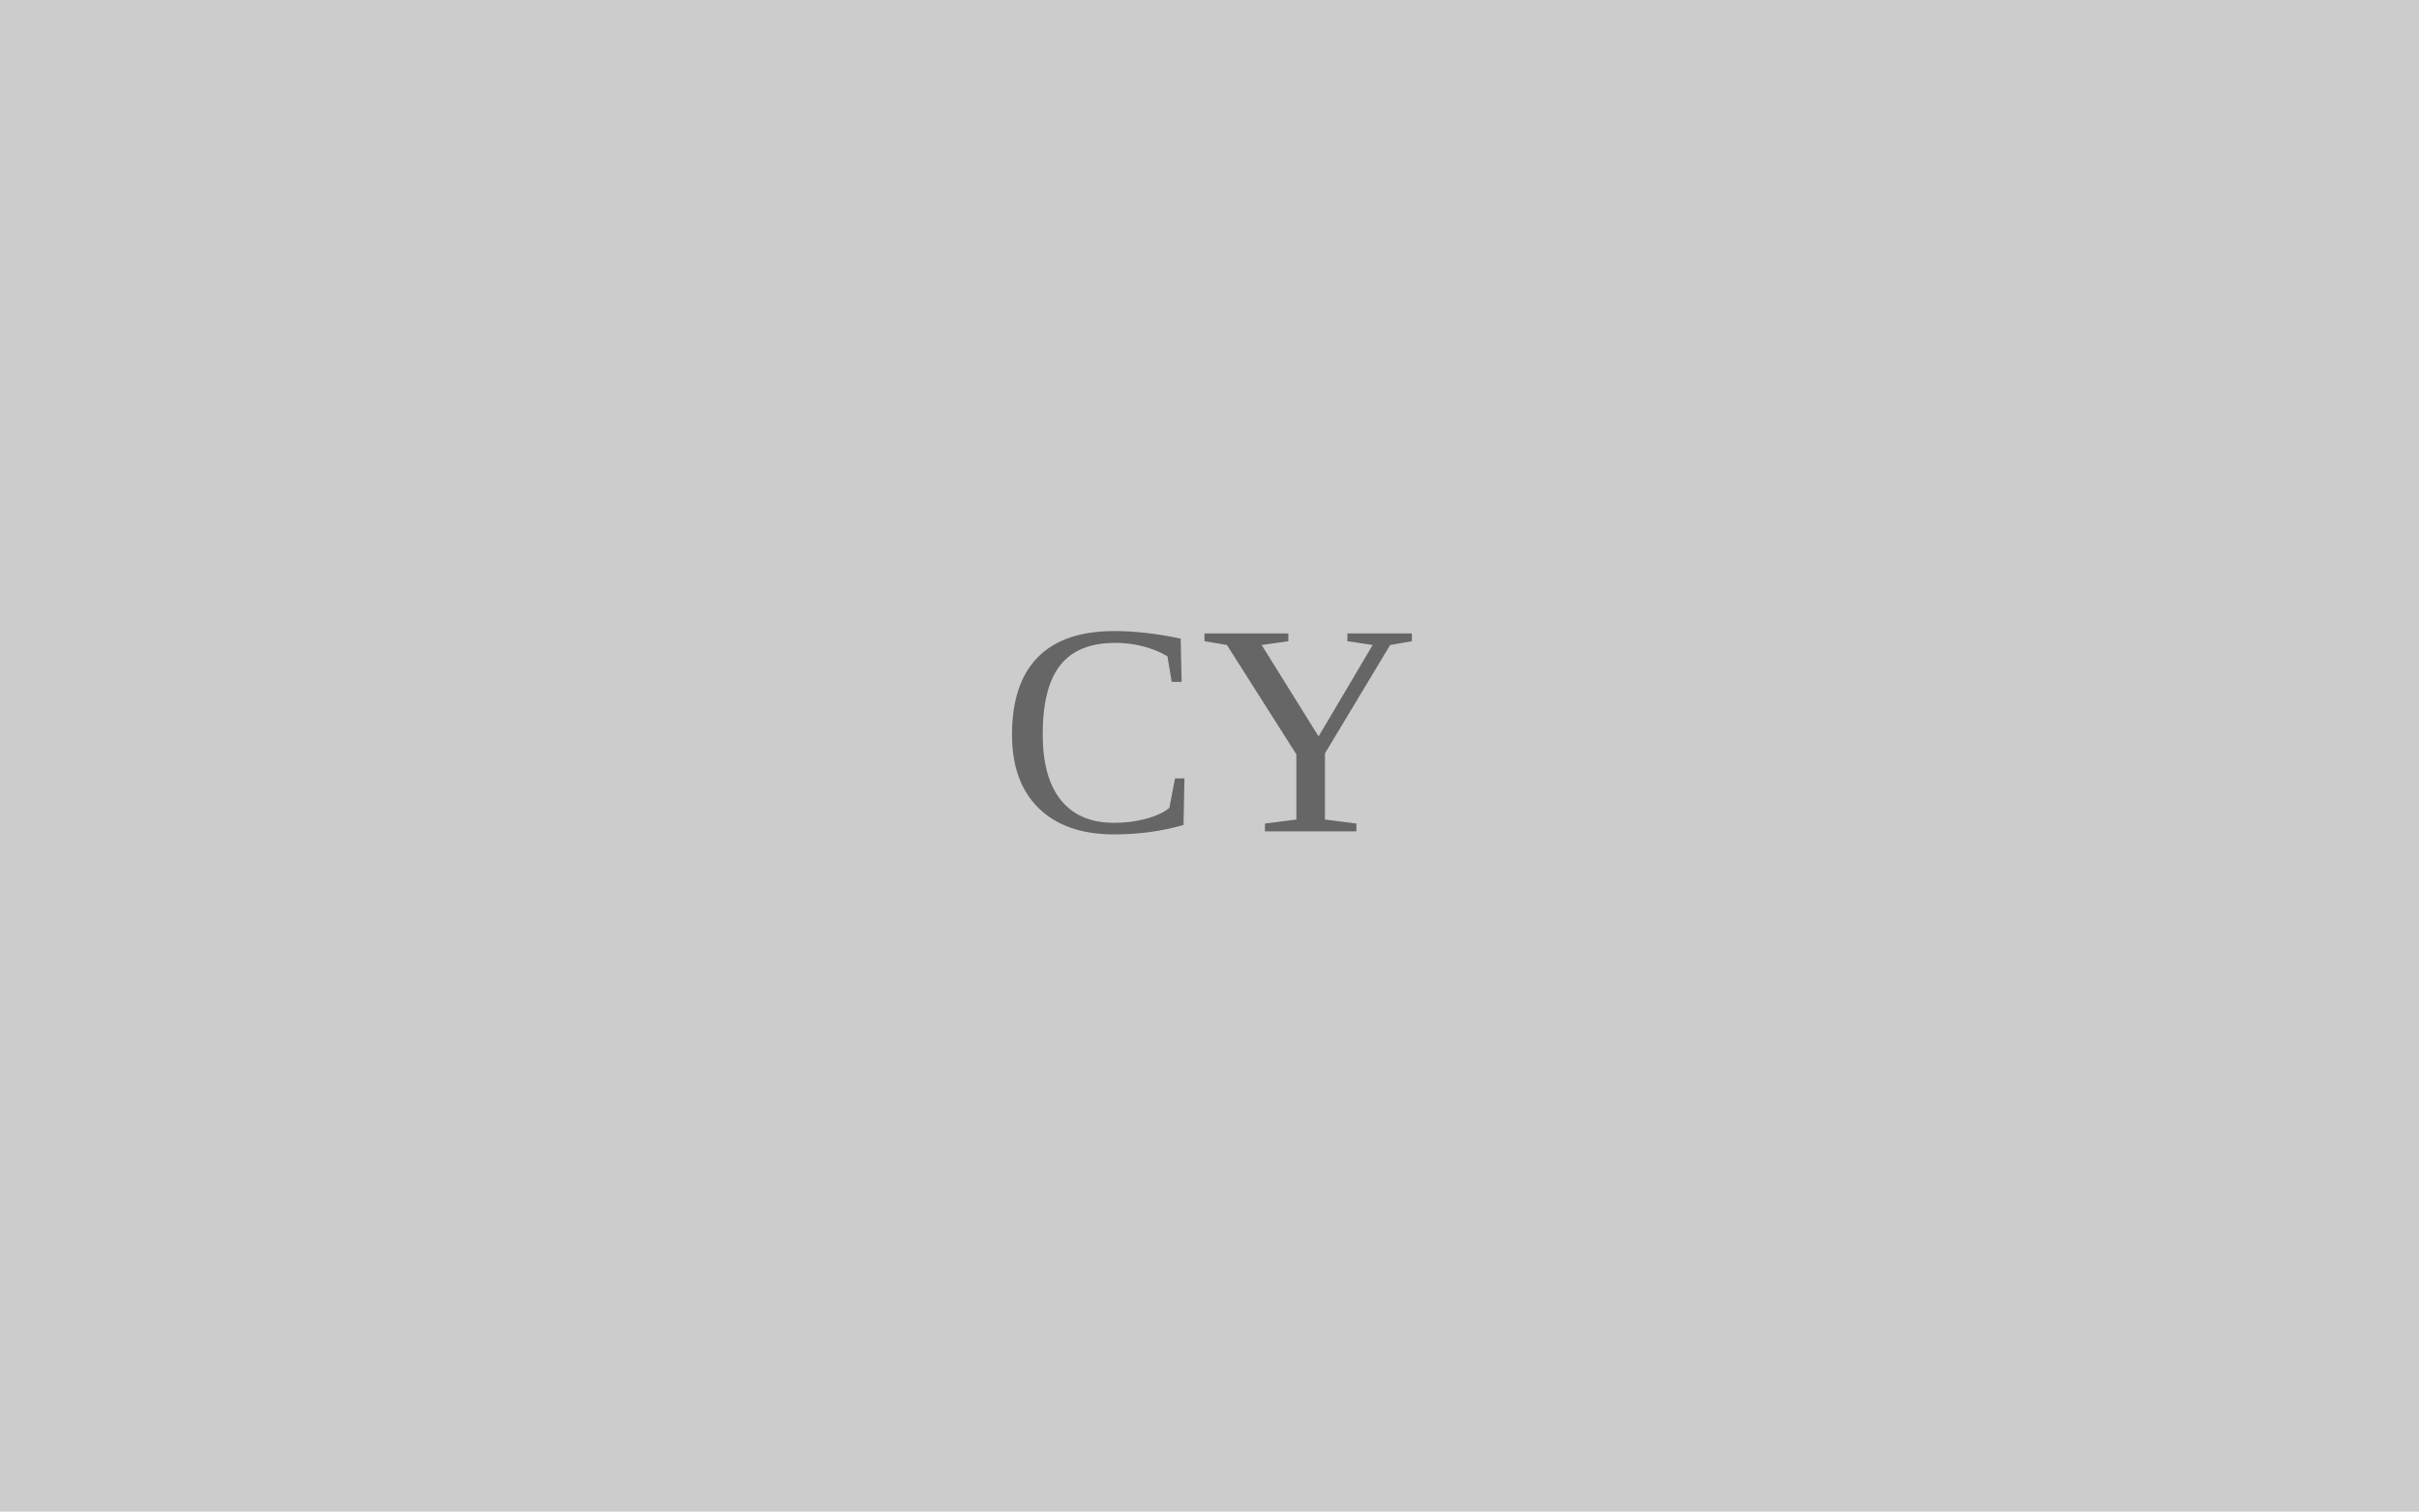
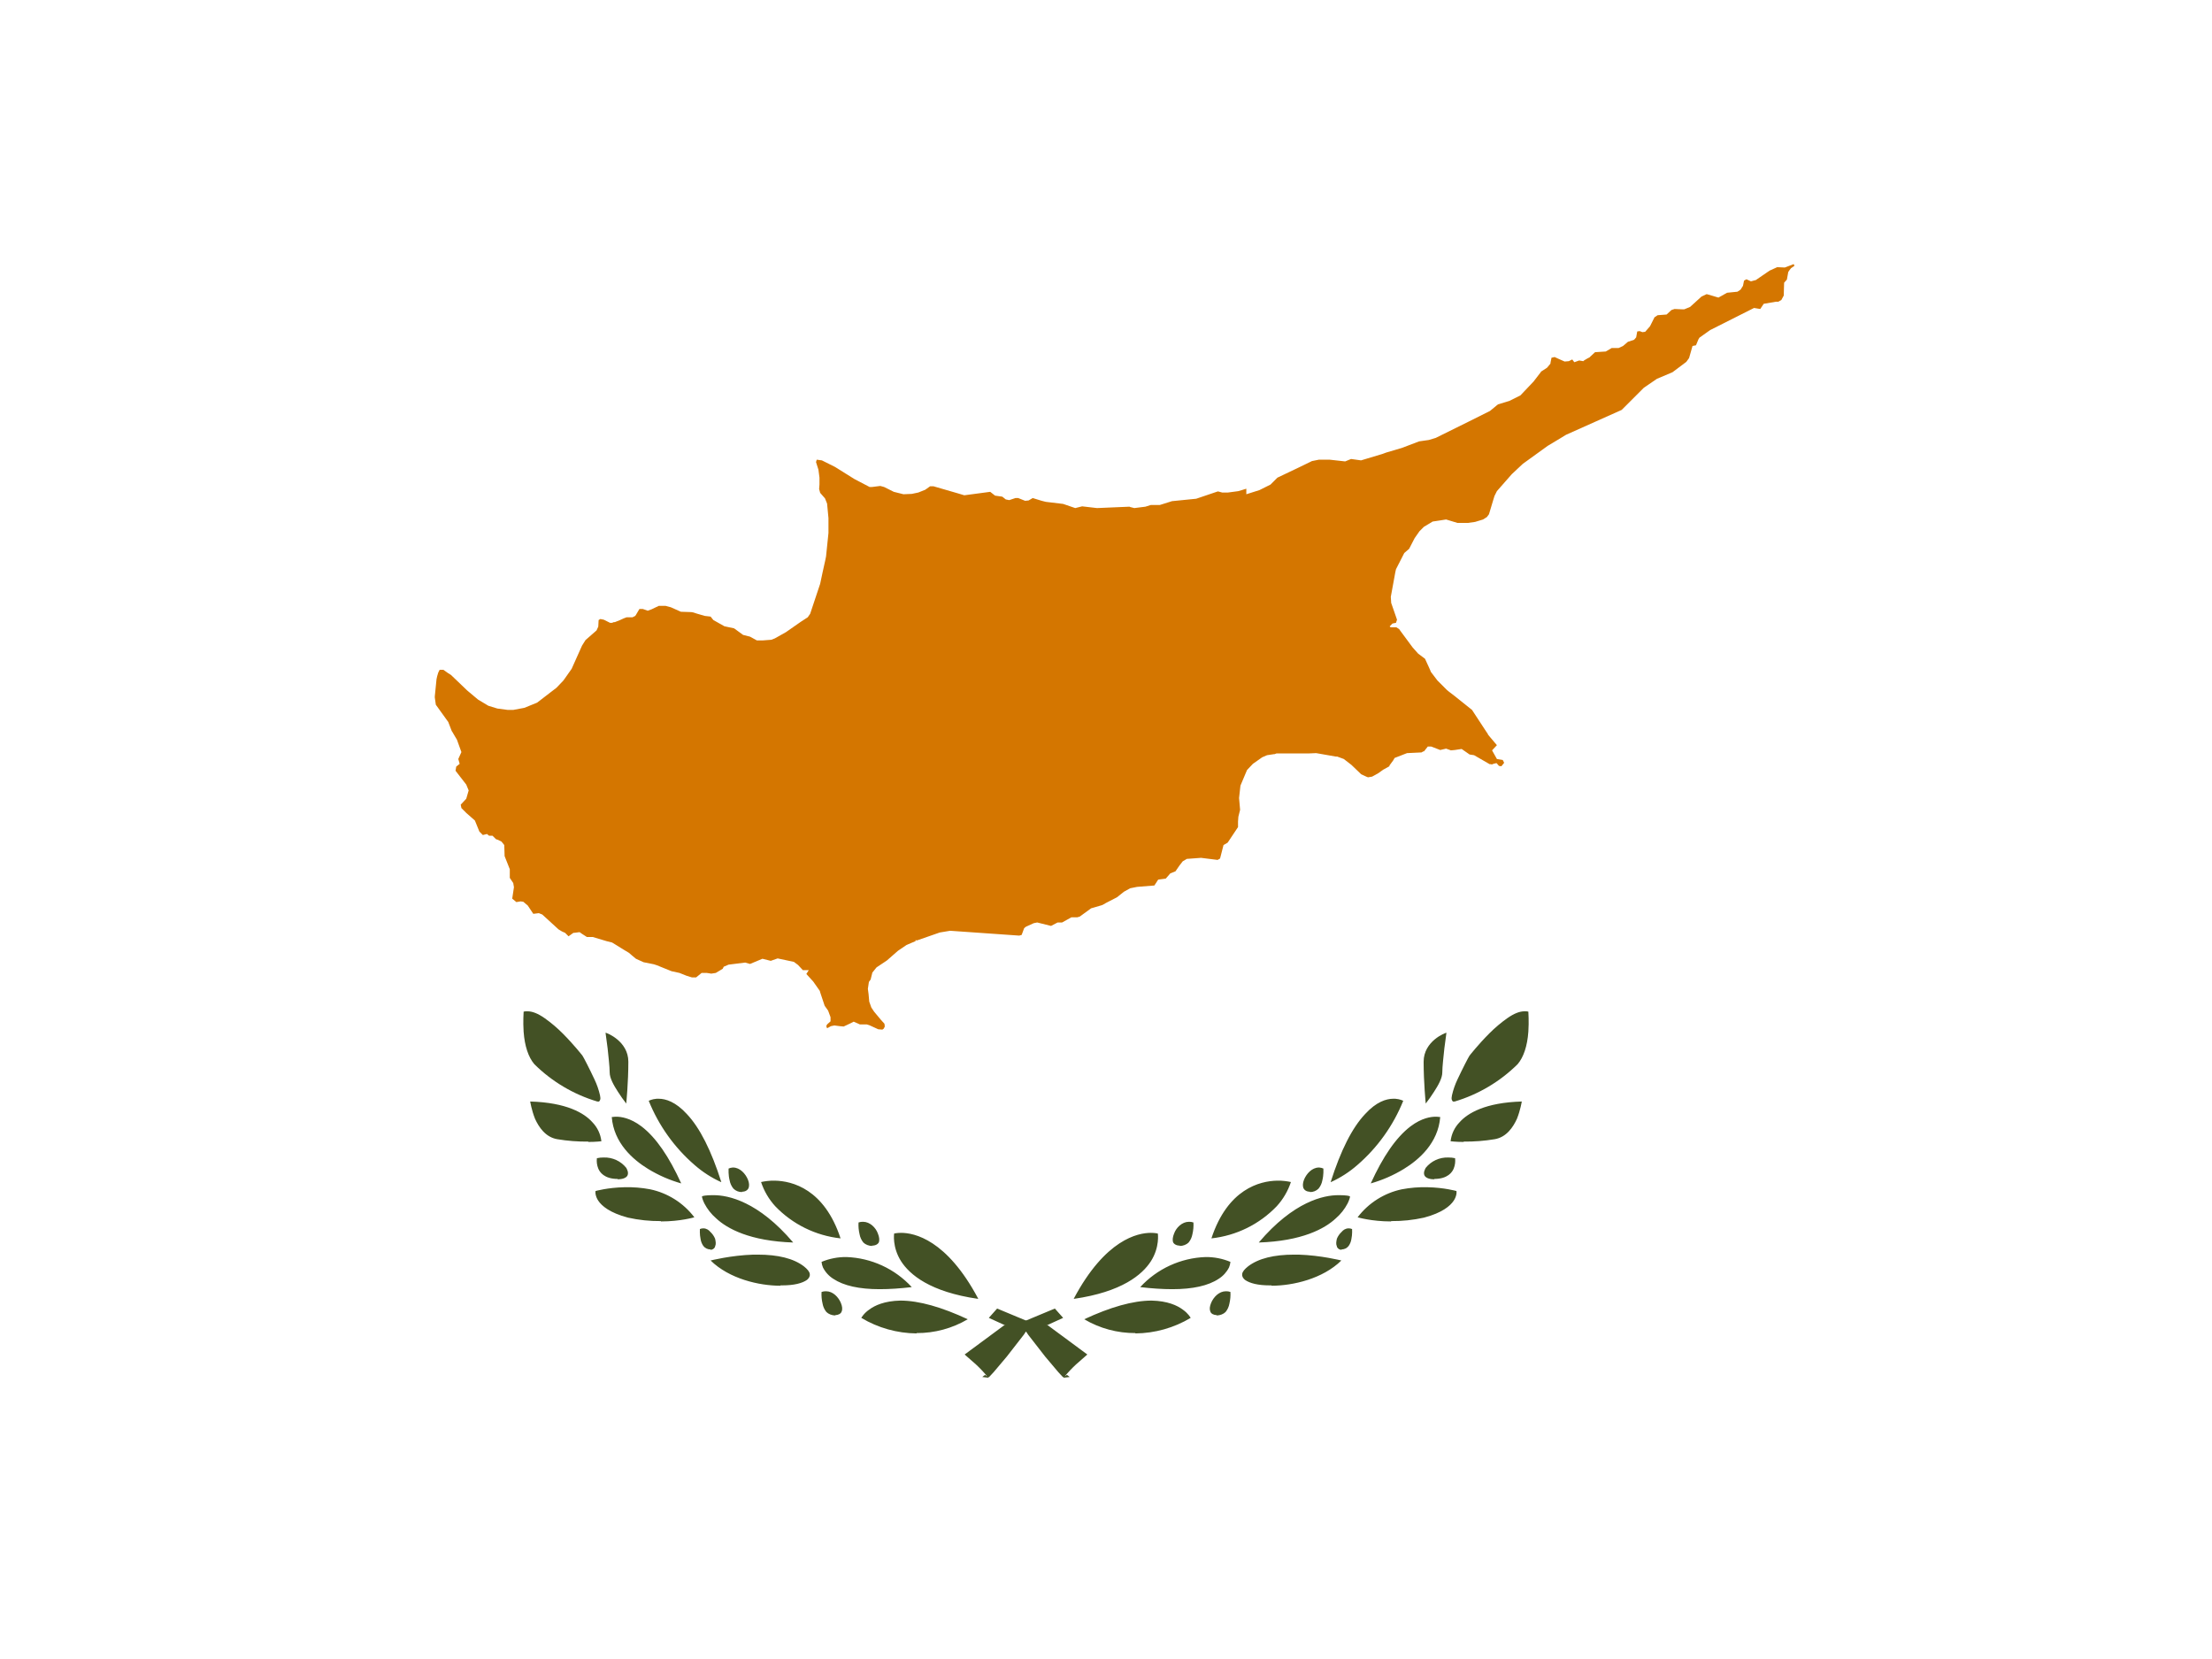
- <svg xmlns="http://www.w3.org/2000/svg" width="160" height="100">
-   <rect width="160" height="100" fill="#cccccc" />
-   <text x="80" y="55" font-size="20" text-anchor="middle" fill="#666666">CY</text>
+ <svg xmlns="http://www.w3.org/2000/svg" xmlns:xlink="http://www.w3.org/1999/xlink" id="flag-icons-cy" viewBox="0 0 640 480">
+   <path fill="#fff" d="M0 0h640v480H0z" />
+   <path id="a" fill="#435125" d="M307.8 398.6a.8.8 0 0 1-.2-.2h-.1l-1.3-1.4-3.8-4.5-4.9-6.3-.6-.9-6.2-1.9-4.6-2.1 2.4-2.7 8.4 3.5 6.2 1.3 11.5 8.5-3.3 2.9a37.2 37.2 0 0 0-3.3 3.5l.7-.5.8.6-1.6.2zm-42.6-12.8a31.7 31.7 0 0 1-16-4.5s.7-1.3 2.3-2.4c1.6-1.2 4.4-2.5 9-2.6 5.4 0 12 1.9 19.5 5.4a28.8 28.8 0 0 1-14.8 4zm-23.5-5.2c-1 0-2-.4-2.6-1a5.2 5.2 0 0 1-1.1-2.4 11.7 11.7 0 0 1-.3-3.4 3.5 3.5 0 0 1 1.3-.2c2 0 3.6 1.7 4.3 3.4.4 1 .5 1.8.2 2.5-.2.6-1 1-1.8 1zm41.3-4.8c-13.9-2-19.8-7-22.3-10.9-2.6-4.1-2-8-2-8s.8-.2 2-.2c3.8 0 13.2 1.9 22.3 19zm-28.5-2.8c-5.9 0-10.4-1-13.4-3a8.3 8.3 0 0 1-3-3.3 5.4 5.4 0 0 1-.4-1.6 18.2 18.2 0 0 1 7.2-1.4 27 27 0 0 1 18.9 8.7c-3.4.4-6.5.6-9.3.6zm-28.7-1c-6.2 0-14.8-2-20.2-7.3 0 0 5.9-1.5 12.4-1.7h1.2c5.9 0 10.4 1.1 13.4 3.4 1 .8 1.6 1.5 1.7 2.2.1.6-.2 1.2-.8 1.7-1.4 1-3.8 1.6-7.2 1.6h-.5zm-20.3-10.5a2.6 2.6 0 0 1-2-1 4.7 4.7 0 0 1-.8-2c-.3-1.4-.2-2.8-.2-2.9a2.4 2.4 0 0 1 1-.2c.9 0 1.6.5 2 1a5.6 5.6 0 0 1 1.4 2c.2.9.3 1.6 0 2.2 0 .4-.6 1-1.3 1zm46.9-1c-1 0-2-.4-2.6-1a5.2 5.2 0 0 1-1.1-2.4 11.7 11.7 0 0 1-.3-3.4 3.5 3.5 0 0 1 1.3-.2c2 0 3.7 1.7 4.3 3.4.4 1 .5 1.8.3 2.5-.3.6-1 1-2 1zm-22.8-1c-12.6-.4-19.2-4-22.4-7a14.6 14.6 0 0 1-3.4-4.3c-.5-1-.7-1.8-.7-2s1.2-.4 3-.4h.4c4.2 0 12.9 1.8 23 13.7zm13.6-1.2a30.8 30.8 0 0 1-18.9-9.3 19.4 19.4 0 0 1-4.1-7s1.2-.3 3-.4a14.2 14.2 0 0 1 1 0c5 .1 14.3 2.4 19 16.7zm-52-5a42 42 0 0 1-9.5-1c-5.3-1.4-7.6-3.4-8.6-4.9a5 5 0 0 1-.8-2 3.4 3.4 0 0 1 0-.8s3.5-1 8.4-1.1a35 35 0 0 1 7.4.6 21.7 21.7 0 0 1 12.8 8.1s-4 1.2-9.7 1.2zm23.5-8.4a3.4 3.4 0 0 1-2.5-1 5.2 5.2 0 0 1-1.1-2.4c-.4-1.6-.3-3.2-.3-3.4a3.5 3.5 0 0 1 1.2-.3h.1c2 0 3.6 1.8 4.3 3.5.4 1 .4 1.8.2 2.4-.3.7-1 1.1-1.9 1.1zm-17.6-2.5a38.6 38.6 0 0 1-9.6-4.2c-4.4-2.7-9.9-7.5-10.5-15l1-.1h.3c1.3 0 4 .3 7.3 2.8 4.2 3.2 8 8.8 11.5 16.5zm11.5-.4a31.2 31.2 0 0 1-7.6-4.9 48.5 48.5 0 0 1-13.3-18.6s.9-.5 2.3-.6a3.3 3.3 0 0 1 .2 0h.4c2 0 4.9.9 8.1 4.4 3.8 4 7.1 10.6 10 19.7zm-29.9-.9c-3.9 0-5.2-2-5.6-3a6 6 0 0 1-.4-3 8.5 8.5 0 0 1 2-.2 8 8 0 0 1 6.5 3c.2.4.8 1.4.3 2.3-.4.6-1.3 1-2.8 1zm-8.5-10.8a51.1 51.1 0 0 1-9-.7c-3.4-.6-5.3-3.5-6.4-5.9-1-2.5-1.4-5-1.4-5 10.6.3 15.7 3.4 18 6a9.4 9.4 0 0 1 2.6 5.5s-1.6.2-3.8.2zm11-11a42.7 42.7 0 0 1-2.4-3.4c-1.3-2-2.4-4-2.4-5.6 0-1.7-.4-5-.6-7l-.6-4.5c.3 0 6.6 2.4 6.6 8.4s-.6 12-.6 12v.1zm-8.2-.6h-.2a43.7 43.7 0 0 1-18.2-10.8c-1.7-2-2.8-5.2-3.1-9.4-.2-3 0-5.5 0-5.8a3.3 3.3 0 0 1 1.1-.1c1.4 0 3 .6 5 2a39.6 39.6 0 0 1 5.2 4.4c3.2 3.2 5.7 6.4 5.7 6.4.3.4 2 3.7 3.5 6.9a22 22 0 0 1 1.6 4.6c.1.6.2 1 0 1.4a.7.7 0 0 1-.3.4.9.9 0 0 1-.4 0z" />
+   <use xlink:href="#a" width="100%" height="100%" transform="matrix(-1 0 0 1 593.7 0)" />
+   <path fill="#d47600" d="m519 76.4-1.8.7-.8.3-2.2-.1-2.2 1-3.8 2.6-.1.1-1.5.4-1.3-.6-.7.4-.3 1.5-.7 1.1-.9.6-3 .3-2.5 1.4-3.4-1-1.5.7-3.3 3-1.7.7h-.5l-2.3-.1-.9.3-1.4 1.3-2.6.2-.9.6-1.3 2.6L476 96l-.8.1-.8-.3-.7.1-.3 1.7-.6.7-1.8.6-1.4 1.2-1.3.6h-2l-1.7 1-3.1.2-1.3 1.2-.3.3-.6.3-1 .6-.2.2-1.2-.2-1.4.5-.6-.8-1 .5-1.2.1-1.6-.7-1.3-.6-.9.2-.3 1.5v.2l-1 1.2-1.7 1.1-.2.3-2 2.6-3.8 4-3.2 1.6-3.3 1-2.3 1.9-6 3-9.7 4.8-2 .6-2.8.4-5 1.9-4.4 1.3-.3.1-.8.3-6.3 1.9-2.9-.4-1.7.7-4.5-.5h-3.1l-2 .4-3.7 1.8-6.3 3-2 2-3.2 1.6-3.8 1.2v-1.6l-1.3.4-1 .3-3 .4h-1.7l-1.1-.3h-.2l-6.2 2.1-7 .7-3.5 1.1H333l-1.6.5-3.2.4-1.2-.3-.2-.1-9.4.4-4.3-.5-2 .5-3.5-1.2-5-.6-1.2-.3-2.6-.8-1.2.7-1 .1-2-.8h-.8l-1.8.6-1-.2-1-.8-2.1-.3-1.4-1.1-7.5 1-2-.6-6.9-2h-1l-1.4 1-2 .8-1.9.4-2.4.1-2.8-.7-2.8-1.4-1.1-.3-2.4.3h-.7l-4.4-2.3-5.6-3.5-3.8-1.9-1.5-.2-.2.7.7 2.2.3 2.3v2l-.1 1.3.3 1.1 1.4 1.6.6 1.5.4 4.2v4.3l-.7 6.8-.2 1-.8 3.6-.7 3.3-2.9 8.7-.7 1-2 1.3-4.3 3-3.2 1.8-1 .4-2.6.2H219l-2-1.1-2-.5-2.6-1.9-2.8-.6-3.2-1.8-.8-1-1.7-.2-2.4-.7-.9-.3-.6-.1-3-.1-2.9-1.3-1.5-.4h-2l-2.1 1-1.1.4-1.4-.5h-1l-1 1.7-.2.3-.8.4h-1.7l-.8.3-1.1.5-1 .4-.5.2h-.3l-.5.2h-.6l-1.2-.6-.6-.3-1-.2-.5.3-.1 1.9-.5 1.1-1.6 1.4-1.6 1.4-1 1.6-3 6.7-1.9 2.7-.5.7-2 2.1-1.7 1.3-3.9 3-3.7 1.5-3.2.6h-1.6l-3-.4-2.6-.8-3-1.8-3.1-2.6-4.7-4.5-.6-.4-.2-.1-1.4-1h-1.1l-.4.8-.3 1-.2.9-.5 5v.3l.3 2.1 3.6 5 1 2.6.2.3.7 1.2.6 1 1.3 3.6-.9 2 .4 1.4-1 .8-.2 1.2 3.1 4 .7 1.7-.7 2.4-1.3 1.4-.3.3.2 1 1.4 1.4 2.5 2.2 1.3 3.2 1 1 1.2-.3.6.5h1l1 1 .6.2 1 .5.8 1 .1 3.2 1.5 3.8v2.5l1 1.5.2 1.2-.5 3.3 1.2 1 1.2-.2.8.1 1.3 1.1 1.6 2.4 1.6-.2 1 .4 4.7 4.3 1 .6.9.4 1 1 1.4-1h.2l1.6-.2.7.5 1.4.9h1.7l4 1.2 1.6.4 3.4 2.1 1.5.9.8.7 1.2 1 2.2 1 2 .4 1 .2.9.3 4.2 1.7 2.3.5 2 .8 1.6.5h1.2l1.6-1.3h1.5l1.3.2 1.3-.2 2-1.2.3-.6 1.4-.6 4.8-.6 1.4.4 3.6-1.5 2.4.6 2-.7 4.7 1 1.2.9 1.4 1.5h1.7l-.7 1.1 2 2.2 1.9 2.7.1.4 1.3 3.9 1 1.4.7 1.9v1.2l-1 .9-.2.4v.2l.2.5.4-.2.7-.4 1-.2 1.6.2 1.1.1 1.7-.8 1.2-.6 1.8.8h2l.9.3 2.4 1.1 1.2.1.4-.3.3-.6-.1-.8-1-1.1-2-2.4-.8-1.2-.6-1.7-.2-2.2-.2-1.5.3-2 .5-.7.4-1.6.1-.4 1.2-1.5 3-2 3.2-2.8 2.5-1.7 2.6-1.1v-.3l.4.1 6.6-2.3 3-.5 20 1.4.7-.2.7-1.9.3-.3.3-.2 2.2-1 1-.2 2.8.7 1.2.3 1.9-1h1.3l2.7-1.5h1.7l.7-.2 3.3-2.4 3.1-.9.8-.4.3-.2 3.3-1.7 2-1.6 1.8-1 2-.4 5-.4 1.1-1.7 2.2-.3 1.3-1.5 1.5-.6 1.1-1.6 1-1.3 1.2-.7 4.1-.3 4.8.6.7-.4 1-3.9 1.2-.7 3-4.5v-1.6l.1-1.4.5-2-.3-3.4.4-3.6 1.9-4.5 1.7-1.8 2.7-1.9 1.4-.6 2-.3h.2l.5-.2h9.2l2.3-.1 5.7 1h.4l1.9.7 2.2 1.7 2.4 2.3.4.4 1.5.7.5.2 1.2-.2 1.8-1 1.4-1 1.8-1v-.2l1.1-1.5.4-.7 3.6-1.4 4.2-.2.5-.3h.2l1.1-1.4h1l2.6 1 1.7-.4 1.4.5 1.1-.1 2-.3 2.3 1.6 1.3.2 4.5 2.6h.4l.2.1.5-.2.8-.2h.1l.1.1.6.7.7.1.8-1-.3-.6-.1-.2-1.7-.3-1.4-2.5 1.4-1.5-2.2-2.6-.4-.5v-.1l-.8-1.2-3.8-5.8-5-4-1.7-1.3-.6-.5-2.7-2.7-1.9-2.5-.2-.5-.4-.9-1.1-2.4-2-1.5-1.6-1.8-3.4-4.6-.5-.7-.8-.5h-1.7l-.1-.2h-.1v-.1l.8-.8 1-.2.3-.9-1.7-4.9v-.2l-.1-1.5 1.3-7.1.2-.9 2.4-4.7 1.4-1.2 1.6-3.1 1.4-2 1.3-1.3.2-.1 2.3-1.4 2-.3 1.9-.3 3.3 1h3l.7-.1 1.4-.2 2.3-.7 1.1-.7.6-.8 1.2-4 .4-1.3.7-1.4 4.3-4.9 3.2-3 7.2-5.2 3.5-2.1 1.8-1.1 16.1-7.2 4.2-4.2 2.2-2.2 3.8-2.6 4.5-1.9 4-3 .8-1.1 1-3.5 1-.2.7-1.7.3-.5 3.1-2.2.4-.2 12.3-6.2 1.8.3 1-1.5 3.5-.6h.7l.9-.5.7-1.3v-.3l.1-3.4.8-.9.4-2.2.4-.6.4-.5 1-.7-.2-.4z" />
</svg>
